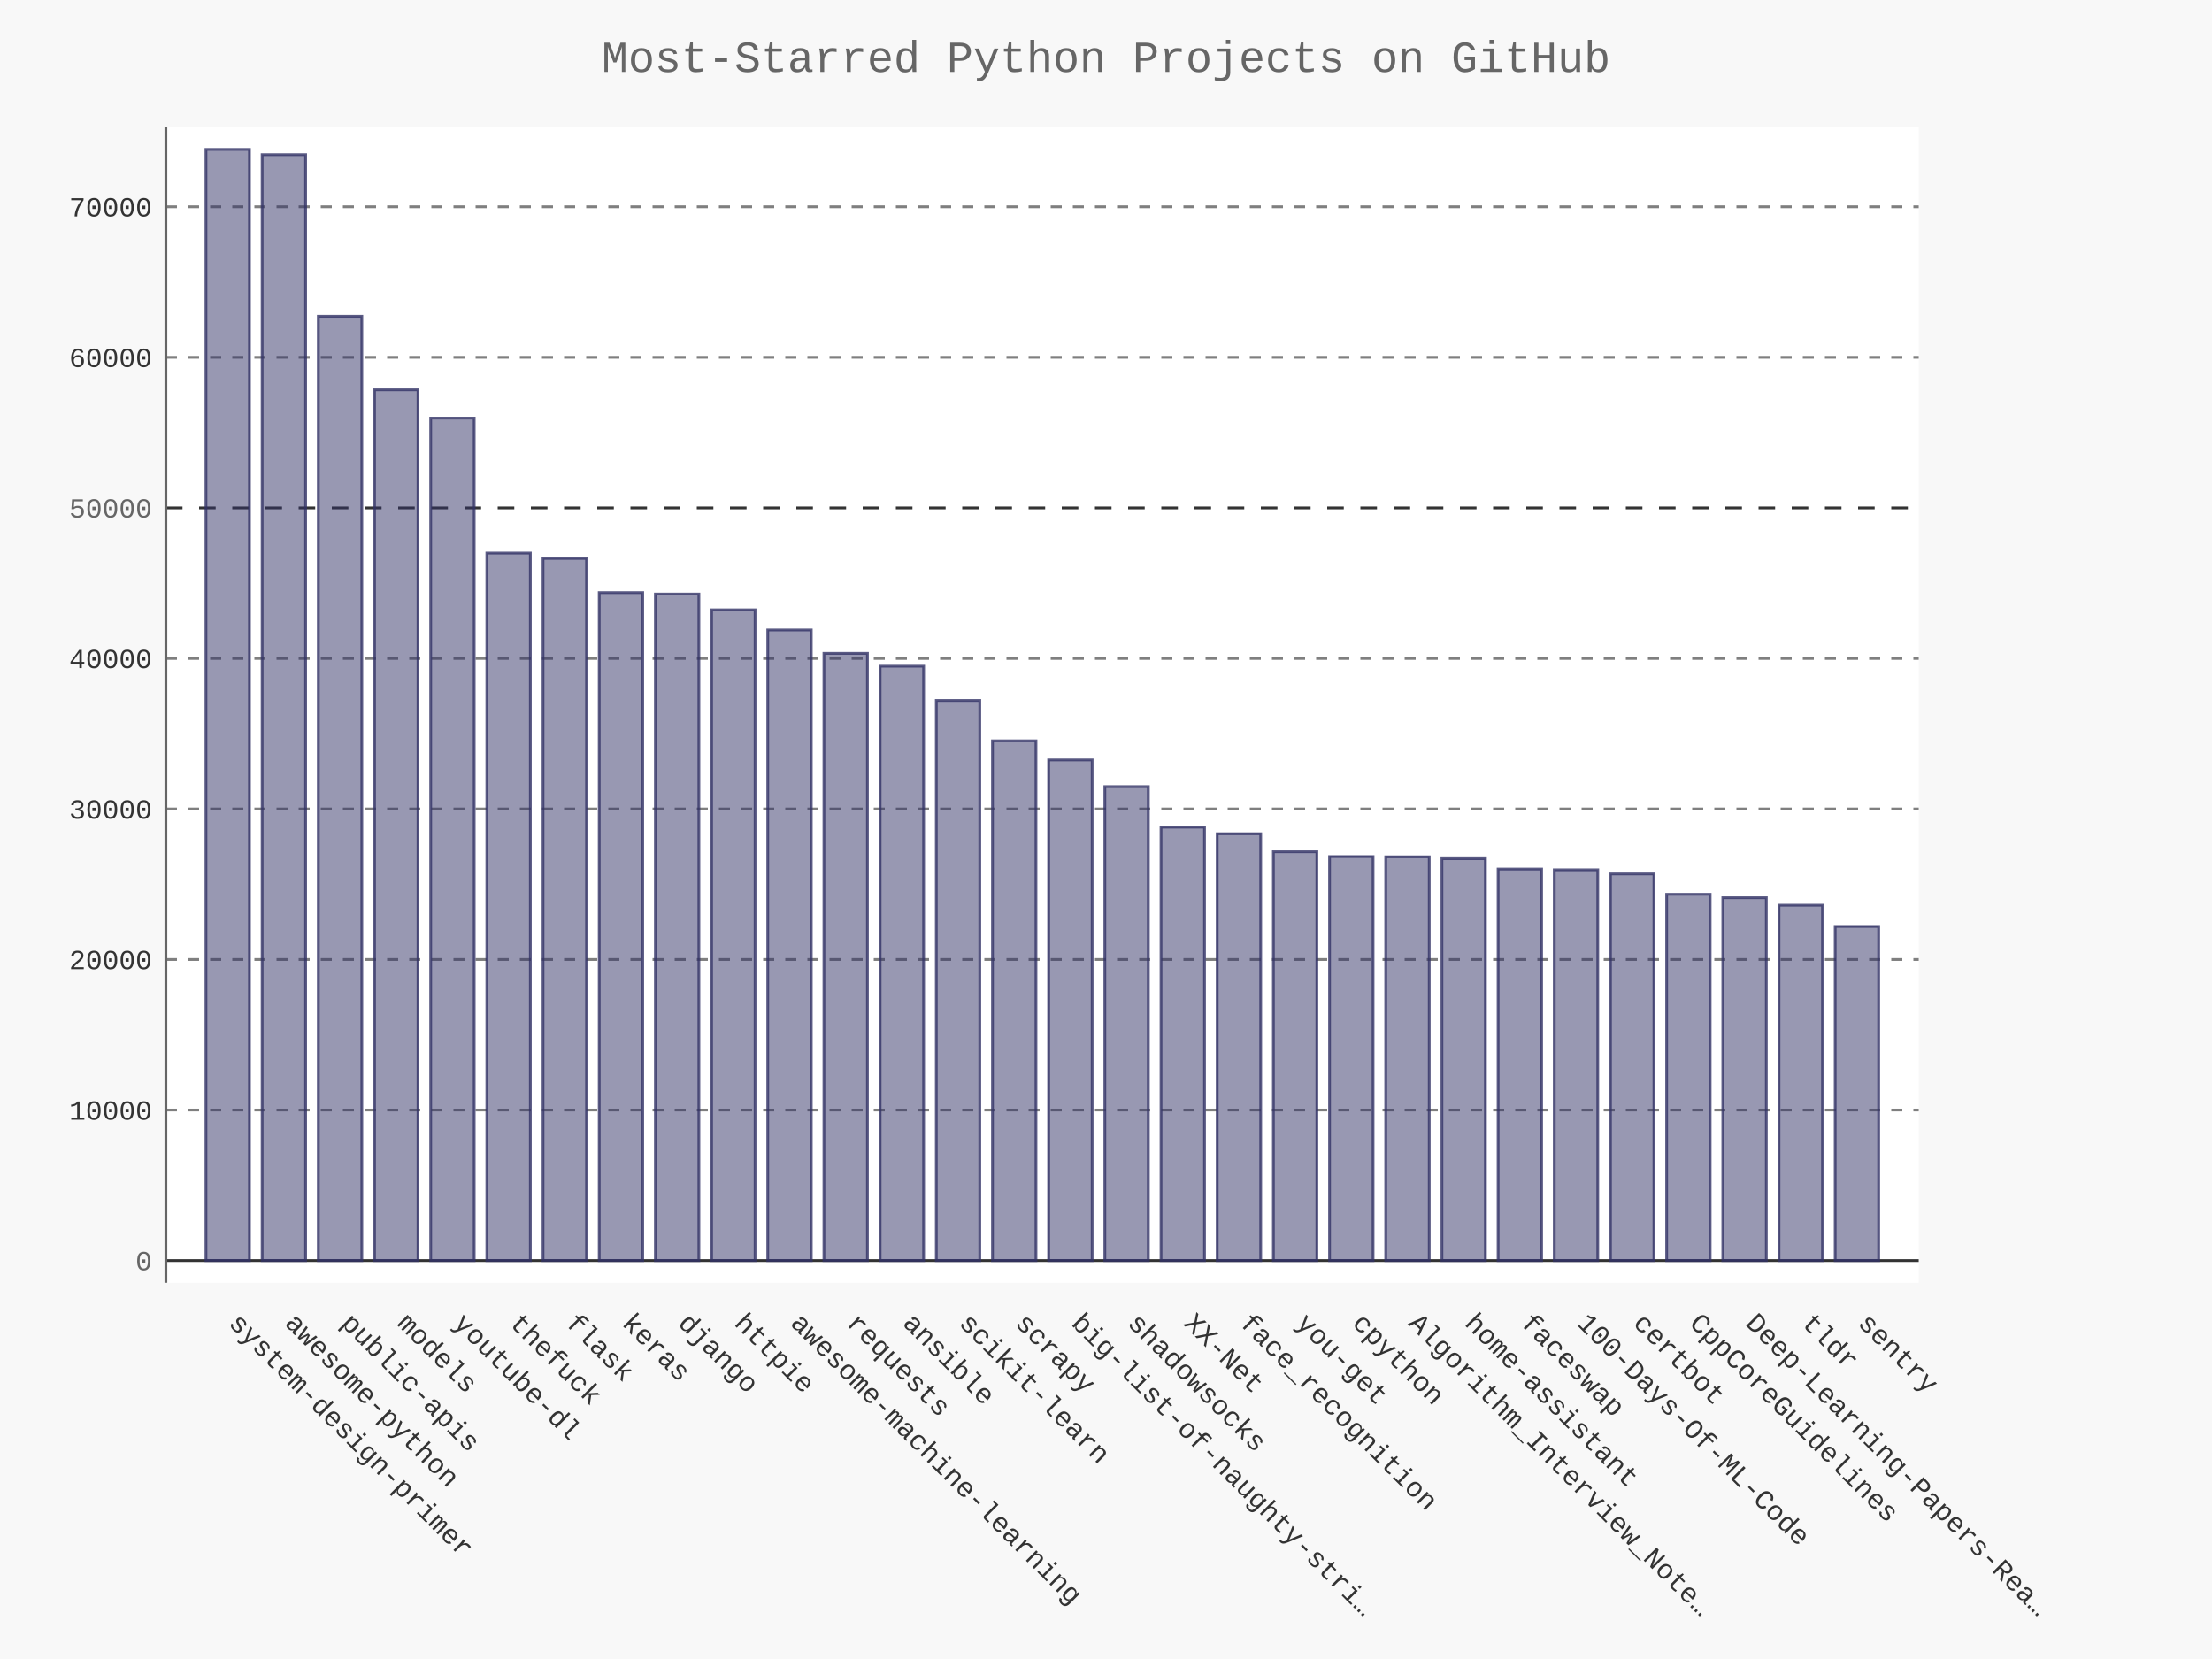
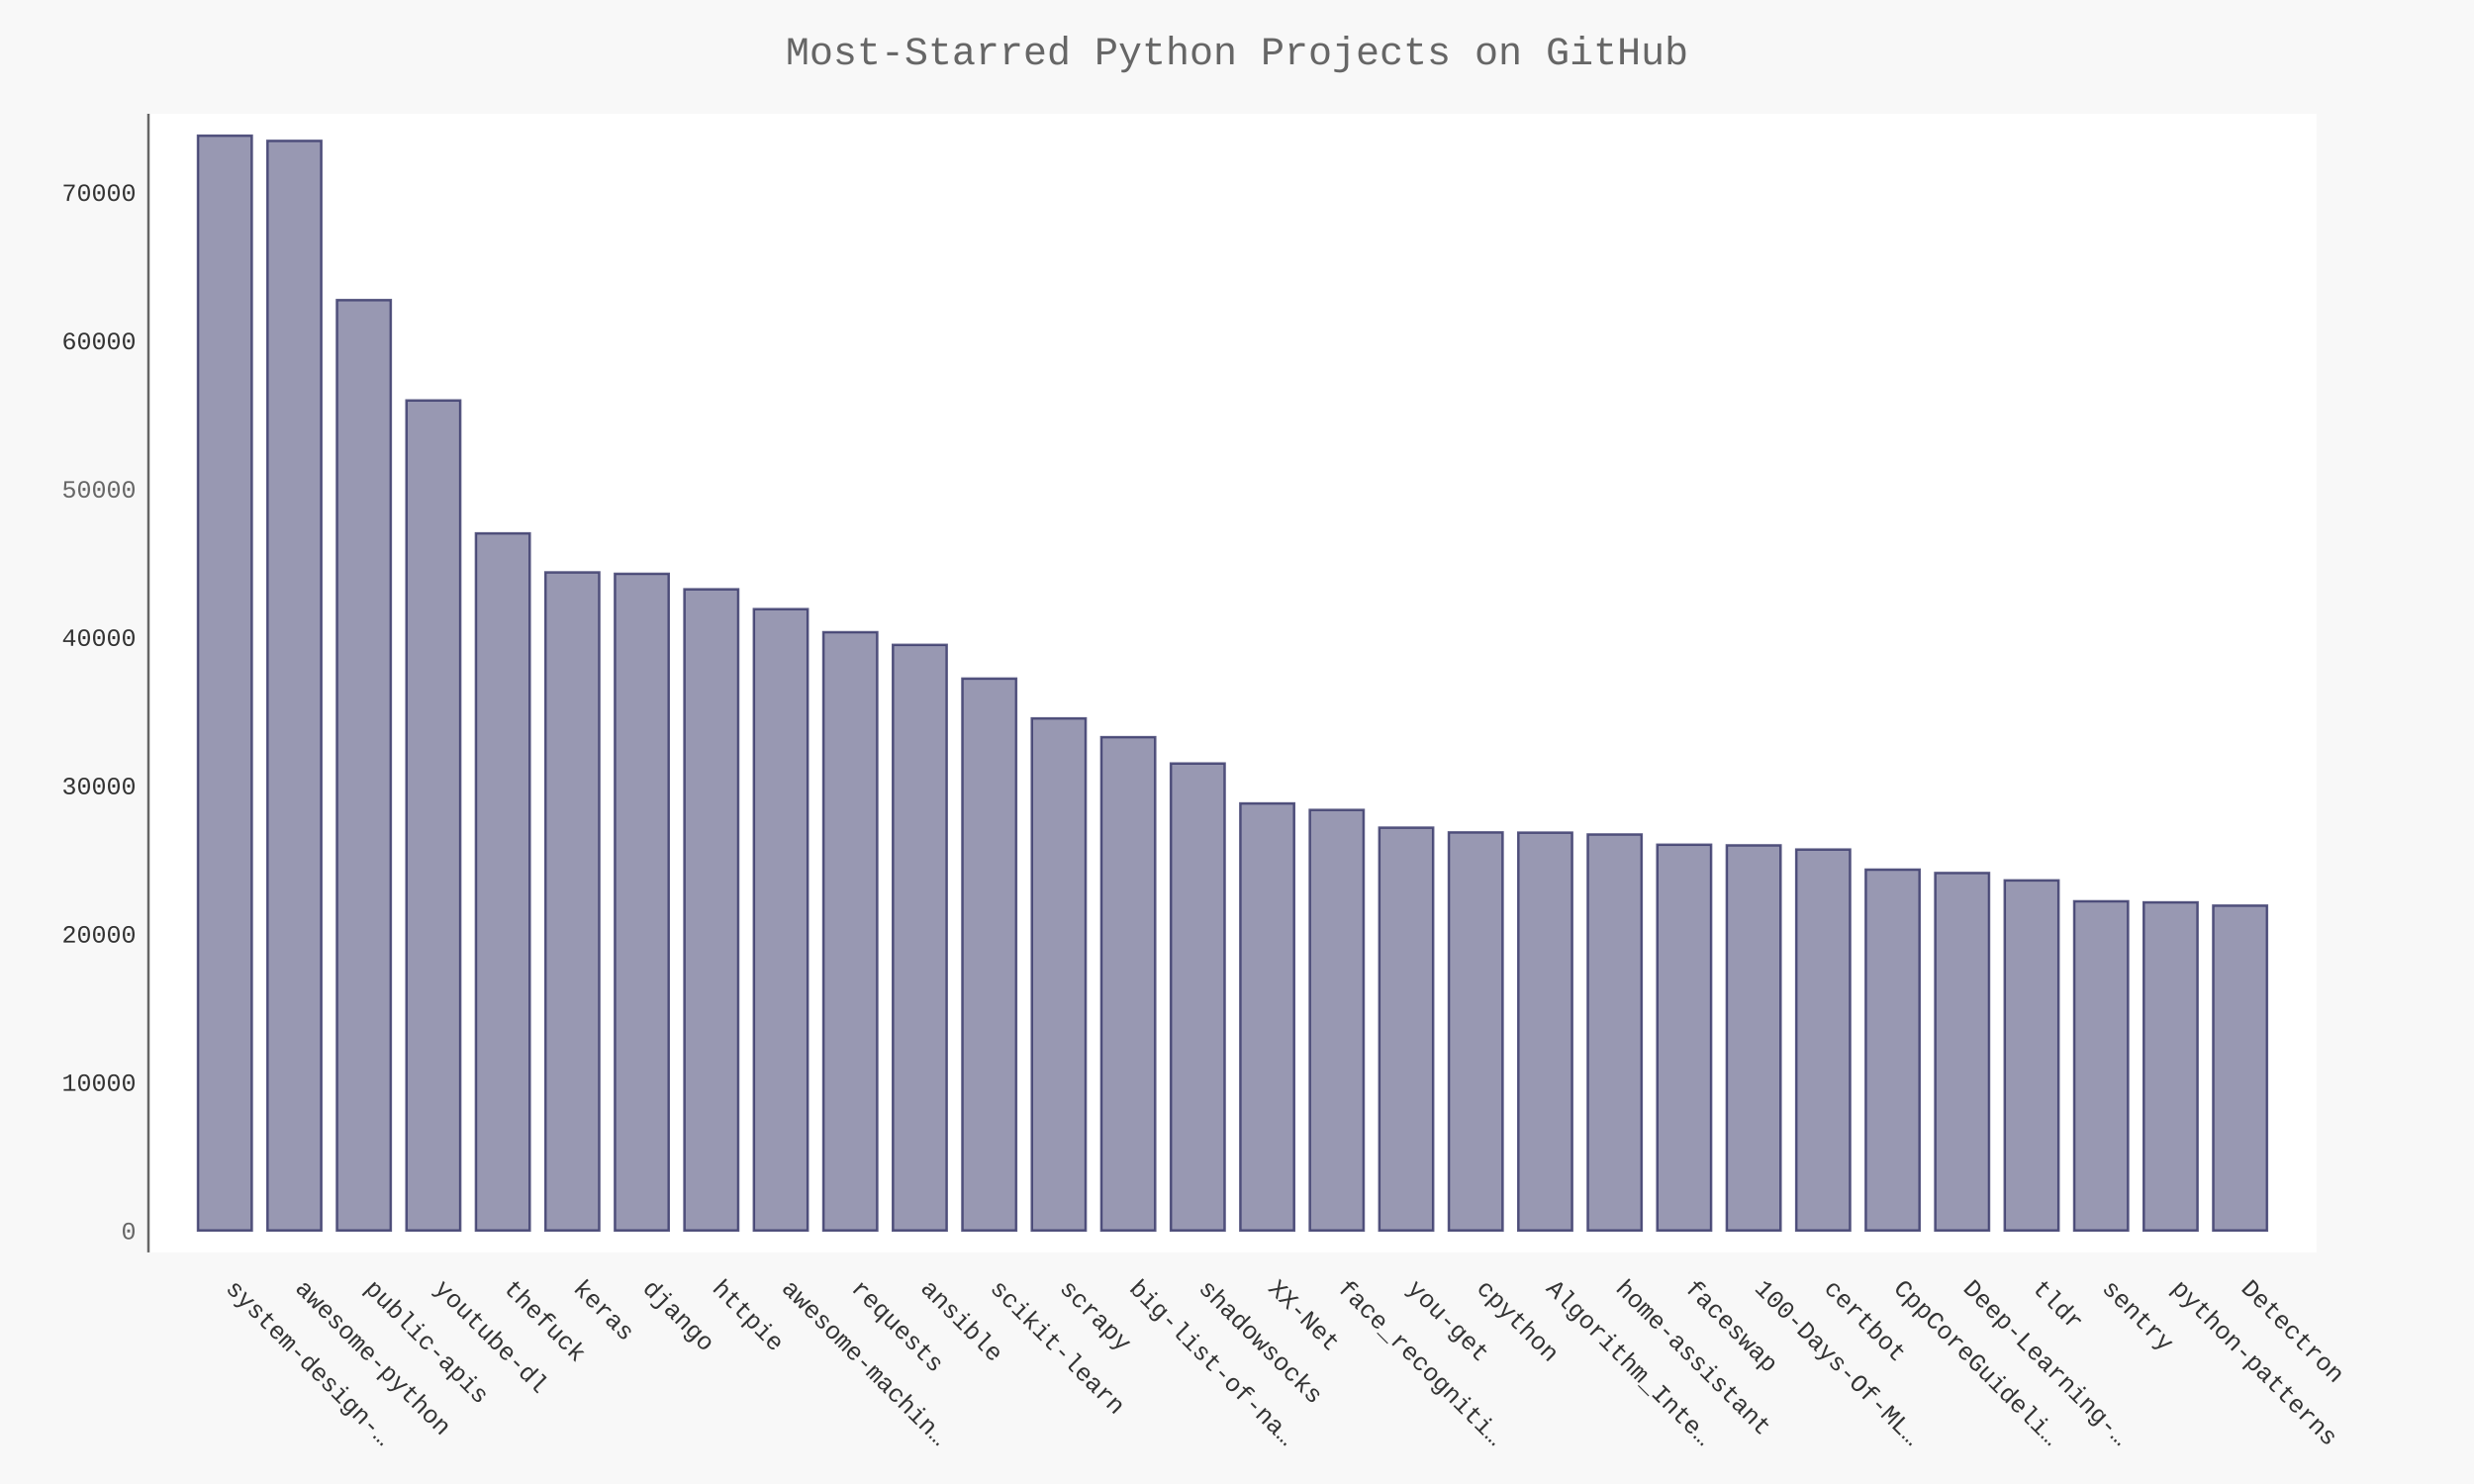
- <svg xmlns="http://www.w3.org/2000/svg" class="pygal-chart" id="chart-d9422456-ffc0-4010-8afd-8b8a5385ed7f" viewBox="0 0 800 600">
+ <svg xmlns="http://www.w3.org/2000/svg" class="pygal-chart" id="chart-bd6b9551-f6a6-4757-a724-26b69735d47e" viewBox="0 0 1000 600">
  <defs>
-     <style type="text/css">#chart-d9422456-ffc0-4010-8afd-8b8a5385ed7f{-webkit-user-select:none;-webkit-font-smoothing:antialiased;font-family:Consolas,"Liberation Mono",Menlo,Courier,monospace}#chart-d9422456-ffc0-4010-8afd-8b8a5385ed7f .title{font-family:Consolas,"Liberation Mono",Menlo,Courier,monospace;font-size:16px}#chart-d9422456-ffc0-4010-8afd-8b8a5385ed7f .legends .legend text{font-family:Consolas,"Liberation Mono",Menlo,Courier,monospace;font-size:14px}#chart-d9422456-ffc0-4010-8afd-8b8a5385ed7f .axis text{font-family:Consolas,"Liberation Mono",Menlo,Courier,monospace;font-size:10px}#chart-d9422456-ffc0-4010-8afd-8b8a5385ed7f .axis text.major{font-family:Consolas,"Liberation Mono",Menlo,Courier,monospace;font-size:10px}#chart-d9422456-ffc0-4010-8afd-8b8a5385ed7f .text-overlay text.value{font-family:Consolas,"Liberation Mono",Menlo,Courier,monospace;font-size:16px}#chart-d9422456-ffc0-4010-8afd-8b8a5385ed7f .text-overlay text.label{font-family:Consolas,"Liberation Mono",Menlo,Courier,monospace;font-size:10px}#chart-d9422456-ffc0-4010-8afd-8b8a5385ed7f .tooltip{font-family:Consolas,"Liberation Mono",Menlo,Courier,monospace;font-size:14px}#chart-d9422456-ffc0-4010-8afd-8b8a5385ed7f text.no_data{font-family:Consolas,"Liberation Mono",Menlo,Courier,monospace;font-size:64px}
- #chart-d9422456-ffc0-4010-8afd-8b8a5385ed7f{background-color:#f8f8f8}#chart-d9422456-ffc0-4010-8afd-8b8a5385ed7f path,#chart-d9422456-ffc0-4010-8afd-8b8a5385ed7f line,#chart-d9422456-ffc0-4010-8afd-8b8a5385ed7f rect,#chart-d9422456-ffc0-4010-8afd-8b8a5385ed7f circle{-webkit-transition:250ms ease-in;-moz-transition:250ms ease-in;transition:250ms ease-in}#chart-d9422456-ffc0-4010-8afd-8b8a5385ed7f .graph &gt; .background{fill:#f8f8f8}#chart-d9422456-ffc0-4010-8afd-8b8a5385ed7f .plot &gt; .background{fill:#ffffff}#chart-d9422456-ffc0-4010-8afd-8b8a5385ed7f .graph{fill:#333}#chart-d9422456-ffc0-4010-8afd-8b8a5385ed7f text.no_data{fill:#666}#chart-d9422456-ffc0-4010-8afd-8b8a5385ed7f .title{fill:#666}#chart-d9422456-ffc0-4010-8afd-8b8a5385ed7f .legends .legend text{fill:#333}#chart-d9422456-ffc0-4010-8afd-8b8a5385ed7f .legends .legend:hover text{fill:#666}#chart-d9422456-ffc0-4010-8afd-8b8a5385ed7f .axis .line{stroke:#666}#chart-d9422456-ffc0-4010-8afd-8b8a5385ed7f .axis .guide.line{stroke:rgba(0,0,0,0.5)}#chart-d9422456-ffc0-4010-8afd-8b8a5385ed7f .axis .major.line{stroke:#333}#chart-d9422456-ffc0-4010-8afd-8b8a5385ed7f .axis text.major{fill:#666}#chart-d9422456-ffc0-4010-8afd-8b8a5385ed7f .axis.y .guides:hover .guide.line,#chart-d9422456-ffc0-4010-8afd-8b8a5385ed7f .line-graph .axis.x .guides:hover .guide.line,#chart-d9422456-ffc0-4010-8afd-8b8a5385ed7f .stackedline-graph .axis.x .guides:hover .guide.line,#chart-d9422456-ffc0-4010-8afd-8b8a5385ed7f .xy-graph .axis.x .guides:hover .guide.line{stroke:#666}#chart-d9422456-ffc0-4010-8afd-8b8a5385ed7f .axis .guides:hover text{fill:#666}#chart-d9422456-ffc0-4010-8afd-8b8a5385ed7f .reactive{fill-opacity:.5;stroke-opacity:.8}#chart-d9422456-ffc0-4010-8afd-8b8a5385ed7f .ci{stroke:#333}#chart-d9422456-ffc0-4010-8afd-8b8a5385ed7f .reactive.active,#chart-d9422456-ffc0-4010-8afd-8b8a5385ed7f .active .reactive{fill-opacity:.9;stroke-opacity:.9;stroke-width:4}#chart-d9422456-ffc0-4010-8afd-8b8a5385ed7f .ci .reactive.active{stroke-width:1.5}#chart-d9422456-ffc0-4010-8afd-8b8a5385ed7f .series text{fill:#666}#chart-d9422456-ffc0-4010-8afd-8b8a5385ed7f .tooltip rect{fill:#ffffff;stroke:#666;-webkit-transition:opacity 250ms ease-in;-moz-transition:opacity 250ms ease-in;transition:opacity 250ms ease-in}#chart-d9422456-ffc0-4010-8afd-8b8a5385ed7f .tooltip .label{fill:#333}#chart-d9422456-ffc0-4010-8afd-8b8a5385ed7f .tooltip .label{fill:#333}#chart-d9422456-ffc0-4010-8afd-8b8a5385ed7f .tooltip .legend{font-size:.8em;fill:rgba(0,0,0,0.5)}#chart-d9422456-ffc0-4010-8afd-8b8a5385ed7f .tooltip .x_label{font-size:.6em;fill:#666}#chart-d9422456-ffc0-4010-8afd-8b8a5385ed7f .tooltip .xlink{font-size:.5em;text-decoration:underline}#chart-d9422456-ffc0-4010-8afd-8b8a5385ed7f .tooltip .value{font-size:1.5em}#chart-d9422456-ffc0-4010-8afd-8b8a5385ed7f .bound{font-size:.5em}#chart-d9422456-ffc0-4010-8afd-8b8a5385ed7f .max-value{font-size:.75em;fill:rgba(0,0,0,0.5)}#chart-d9422456-ffc0-4010-8afd-8b8a5385ed7f .map-element{fill:#ffffff;stroke:rgba(0,0,0,0.5) !important}#chart-d9422456-ffc0-4010-8afd-8b8a5385ed7f .map-element .reactive{fill-opacity:inherit;stroke-opacity:inherit}#chart-d9422456-ffc0-4010-8afd-8b8a5385ed7f .color-0,#chart-d9422456-ffc0-4010-8afd-8b8a5385ed7f .color-0 a:visited{stroke:#333366;fill:#333366}#chart-d9422456-ffc0-4010-8afd-8b8a5385ed7f .text-overlay .color-0 text{fill:black}
- #chart-d9422456-ffc0-4010-8afd-8b8a5385ed7f text.no_data{text-anchor:middle}#chart-d9422456-ffc0-4010-8afd-8b8a5385ed7f .guide.line{fill:none}#chart-d9422456-ffc0-4010-8afd-8b8a5385ed7f .centered{text-anchor:middle}#chart-d9422456-ffc0-4010-8afd-8b8a5385ed7f .title{text-anchor:middle}#chart-d9422456-ffc0-4010-8afd-8b8a5385ed7f .legends .legend text{fill-opacity:1}#chart-d9422456-ffc0-4010-8afd-8b8a5385ed7f .axis.x text{text-anchor:middle}#chart-d9422456-ffc0-4010-8afd-8b8a5385ed7f .axis.x:not(.web) text[transform]{text-anchor:start}#chart-d9422456-ffc0-4010-8afd-8b8a5385ed7f .axis.x:not(.web) text[transform].backwards{text-anchor:end}#chart-d9422456-ffc0-4010-8afd-8b8a5385ed7f .axis.y text{text-anchor:end}#chart-d9422456-ffc0-4010-8afd-8b8a5385ed7f .axis.y text[transform].backwards{text-anchor:start}#chart-d9422456-ffc0-4010-8afd-8b8a5385ed7f .axis.y2 text{text-anchor:start}#chart-d9422456-ffc0-4010-8afd-8b8a5385ed7f .axis.y2 text[transform].backwards{text-anchor:end}#chart-d9422456-ffc0-4010-8afd-8b8a5385ed7f .axis .guide.line{stroke-dasharray:4,4}#chart-d9422456-ffc0-4010-8afd-8b8a5385ed7f .axis .major.guide.line{stroke-dasharray:6,6}#chart-d9422456-ffc0-4010-8afd-8b8a5385ed7f .horizontal .axis.y .guide.line,#chart-d9422456-ffc0-4010-8afd-8b8a5385ed7f .horizontal .axis.y2 .guide.line,#chart-d9422456-ffc0-4010-8afd-8b8a5385ed7f .vertical .axis.x .guide.line{opacity:0}#chart-d9422456-ffc0-4010-8afd-8b8a5385ed7f .horizontal .axis.always_show .guide.line,#chart-d9422456-ffc0-4010-8afd-8b8a5385ed7f .vertical .axis.always_show .guide.line{opacity:1 !important}#chart-d9422456-ffc0-4010-8afd-8b8a5385ed7f .axis.y .guides:hover .guide.line,#chart-d9422456-ffc0-4010-8afd-8b8a5385ed7f .axis.y2 .guides:hover .guide.line,#chart-d9422456-ffc0-4010-8afd-8b8a5385ed7f .axis.x .guides:hover .guide.line{opacity:1}#chart-d9422456-ffc0-4010-8afd-8b8a5385ed7f .axis .guides:hover text{opacity:1}#chart-d9422456-ffc0-4010-8afd-8b8a5385ed7f .nofill{fill:none}#chart-d9422456-ffc0-4010-8afd-8b8a5385ed7f .subtle-fill{fill-opacity:.2}#chart-d9422456-ffc0-4010-8afd-8b8a5385ed7f .dot{stroke-width:1px;fill-opacity:1}#chart-d9422456-ffc0-4010-8afd-8b8a5385ed7f .dot.active{stroke-width:5px}#chart-d9422456-ffc0-4010-8afd-8b8a5385ed7f .dot.negative{fill:transparent}#chart-d9422456-ffc0-4010-8afd-8b8a5385ed7f text,#chart-d9422456-ffc0-4010-8afd-8b8a5385ed7f tspan{stroke:none !important}#chart-d9422456-ffc0-4010-8afd-8b8a5385ed7f .series text.active{opacity:1}#chart-d9422456-ffc0-4010-8afd-8b8a5385ed7f .tooltip rect{fill-opacity:.95;stroke-width:.5}#chart-d9422456-ffc0-4010-8afd-8b8a5385ed7f .tooltip text{fill-opacity:1}#chart-d9422456-ffc0-4010-8afd-8b8a5385ed7f .showable{visibility:hidden}#chart-d9422456-ffc0-4010-8afd-8b8a5385ed7f .showable.shown{visibility:visible}#chart-d9422456-ffc0-4010-8afd-8b8a5385ed7f .gauge-background{fill:rgba(229,229,229,1);stroke:none}#chart-d9422456-ffc0-4010-8afd-8b8a5385ed7f .bg-lines{stroke:#f8f8f8;stroke-width:2px}</style>
+     <style type="text/css">#chart-bd6b9551-f6a6-4757-a724-26b69735d47e{-webkit-user-select:none;-webkit-font-smoothing:antialiased;font-family:Consolas,"Liberation Mono",Menlo,Courier,monospace}#chart-bd6b9551-f6a6-4757-a724-26b69735d47e .title{font-family:Consolas,"Liberation Mono",Menlo,Courier,monospace;font-size:16px}#chart-bd6b9551-f6a6-4757-a724-26b69735d47e .legends .legend text{font-family:Consolas,"Liberation Mono",Menlo,Courier,monospace;font-size:14px}#chart-bd6b9551-f6a6-4757-a724-26b69735d47e .axis text{font-family:Consolas,"Liberation Mono",Menlo,Courier,monospace;font-size:10px}#chart-bd6b9551-f6a6-4757-a724-26b69735d47e .axis text.major{font-family:Consolas,"Liberation Mono",Menlo,Courier,monospace;font-size:10px}#chart-bd6b9551-f6a6-4757-a724-26b69735d47e .text-overlay text.value{font-family:Consolas,"Liberation Mono",Menlo,Courier,monospace;font-size:16px}#chart-bd6b9551-f6a6-4757-a724-26b69735d47e .text-overlay text.label{font-family:Consolas,"Liberation Mono",Menlo,Courier,monospace;font-size:10px}#chart-bd6b9551-f6a6-4757-a724-26b69735d47e .tooltip{font-family:Consolas,"Liberation Mono",Menlo,Courier,monospace;font-size:14px}#chart-bd6b9551-f6a6-4757-a724-26b69735d47e text.no_data{font-family:Consolas,"Liberation Mono",Menlo,Courier,monospace;font-size:64px}
+ #chart-bd6b9551-f6a6-4757-a724-26b69735d47e{background-color:#f8f8f8}#chart-bd6b9551-f6a6-4757-a724-26b69735d47e path,#chart-bd6b9551-f6a6-4757-a724-26b69735d47e line,#chart-bd6b9551-f6a6-4757-a724-26b69735d47e rect,#chart-bd6b9551-f6a6-4757-a724-26b69735d47e circle{-webkit-transition:250ms ease-in;-moz-transition:250ms ease-in;transition:250ms ease-in}#chart-bd6b9551-f6a6-4757-a724-26b69735d47e .graph &gt; .background{fill:#f8f8f8}#chart-bd6b9551-f6a6-4757-a724-26b69735d47e .plot &gt; .background{fill:#ffffff}#chart-bd6b9551-f6a6-4757-a724-26b69735d47e .graph{fill:#333}#chart-bd6b9551-f6a6-4757-a724-26b69735d47e text.no_data{fill:#666}#chart-bd6b9551-f6a6-4757-a724-26b69735d47e .title{fill:#666}#chart-bd6b9551-f6a6-4757-a724-26b69735d47e .legends .legend text{fill:#333}#chart-bd6b9551-f6a6-4757-a724-26b69735d47e .legends .legend:hover text{fill:#666}#chart-bd6b9551-f6a6-4757-a724-26b69735d47e .axis .line{stroke:#666}#chart-bd6b9551-f6a6-4757-a724-26b69735d47e .axis .guide.line{stroke:rgba(0,0,0,0.5)}#chart-bd6b9551-f6a6-4757-a724-26b69735d47e .axis .major.line{stroke:#333}#chart-bd6b9551-f6a6-4757-a724-26b69735d47e .axis text.major{fill:#666}#chart-bd6b9551-f6a6-4757-a724-26b69735d47e .axis.y .guides:hover .guide.line,#chart-bd6b9551-f6a6-4757-a724-26b69735d47e .line-graph .axis.x .guides:hover .guide.line,#chart-bd6b9551-f6a6-4757-a724-26b69735d47e .stackedline-graph .axis.x .guides:hover .guide.line,#chart-bd6b9551-f6a6-4757-a724-26b69735d47e .xy-graph .axis.x .guides:hover .guide.line{stroke:#666}#chart-bd6b9551-f6a6-4757-a724-26b69735d47e .axis .guides:hover text{fill:#666}#chart-bd6b9551-f6a6-4757-a724-26b69735d47e .reactive{fill-opacity:.5;stroke-opacity:.8}#chart-bd6b9551-f6a6-4757-a724-26b69735d47e .ci{stroke:#333}#chart-bd6b9551-f6a6-4757-a724-26b69735d47e .reactive.active,#chart-bd6b9551-f6a6-4757-a724-26b69735d47e .active .reactive{fill-opacity:.9;stroke-opacity:.9;stroke-width:4}#chart-bd6b9551-f6a6-4757-a724-26b69735d47e .ci .reactive.active{stroke-width:1.5}#chart-bd6b9551-f6a6-4757-a724-26b69735d47e .series text{fill:#666}#chart-bd6b9551-f6a6-4757-a724-26b69735d47e .tooltip rect{fill:#ffffff;stroke:#666;-webkit-transition:opacity 250ms ease-in;-moz-transition:opacity 250ms ease-in;transition:opacity 250ms ease-in}#chart-bd6b9551-f6a6-4757-a724-26b69735d47e .tooltip .label{fill:#333}#chart-bd6b9551-f6a6-4757-a724-26b69735d47e .tooltip .label{fill:#333}#chart-bd6b9551-f6a6-4757-a724-26b69735d47e .tooltip .legend{font-size:.8em;fill:rgba(0,0,0,0.5)}#chart-bd6b9551-f6a6-4757-a724-26b69735d47e .tooltip .x_label{font-size:.6em;fill:#666}#chart-bd6b9551-f6a6-4757-a724-26b69735d47e .tooltip .xlink{font-size:.5em;text-decoration:underline}#chart-bd6b9551-f6a6-4757-a724-26b69735d47e .tooltip .value{font-size:1.5em}#chart-bd6b9551-f6a6-4757-a724-26b69735d47e .bound{font-size:.5em}#chart-bd6b9551-f6a6-4757-a724-26b69735d47e .max-value{font-size:.75em;fill:rgba(0,0,0,0.5)}#chart-bd6b9551-f6a6-4757-a724-26b69735d47e .map-element{fill:#ffffff;stroke:rgba(0,0,0,0.5) !important}#chart-bd6b9551-f6a6-4757-a724-26b69735d47e .map-element .reactive{fill-opacity:inherit;stroke-opacity:inherit}#chart-bd6b9551-f6a6-4757-a724-26b69735d47e .color-0,#chart-bd6b9551-f6a6-4757-a724-26b69735d47e .color-0 a:visited{stroke:#333366;fill:#333366}#chart-bd6b9551-f6a6-4757-a724-26b69735d47e .text-overlay .color-0 text{fill:black}
+ #chart-bd6b9551-f6a6-4757-a724-26b69735d47e text.no_data{text-anchor:middle}#chart-bd6b9551-f6a6-4757-a724-26b69735d47e .guide.line{fill:none}#chart-bd6b9551-f6a6-4757-a724-26b69735d47e .centered{text-anchor:middle}#chart-bd6b9551-f6a6-4757-a724-26b69735d47e .title{text-anchor:middle}#chart-bd6b9551-f6a6-4757-a724-26b69735d47e .legends .legend text{fill-opacity:1}#chart-bd6b9551-f6a6-4757-a724-26b69735d47e .axis.x text{text-anchor:middle}#chart-bd6b9551-f6a6-4757-a724-26b69735d47e .axis.x:not(.web) text[transform]{text-anchor:start}#chart-bd6b9551-f6a6-4757-a724-26b69735d47e .axis.x:not(.web) text[transform].backwards{text-anchor:end}#chart-bd6b9551-f6a6-4757-a724-26b69735d47e .axis.y text{text-anchor:end}#chart-bd6b9551-f6a6-4757-a724-26b69735d47e .axis.y text[transform].backwards{text-anchor:start}#chart-bd6b9551-f6a6-4757-a724-26b69735d47e .axis.y2 text{text-anchor:start}#chart-bd6b9551-f6a6-4757-a724-26b69735d47e .axis.y2 text[transform].backwards{text-anchor:end}#chart-bd6b9551-f6a6-4757-a724-26b69735d47e .axis .guide.line{stroke-dasharray:4,4}#chart-bd6b9551-f6a6-4757-a724-26b69735d47e .axis .major.guide.line{stroke-dasharray:6,6}#chart-bd6b9551-f6a6-4757-a724-26b69735d47e .horizontal .axis.y .guide.line,#chart-bd6b9551-f6a6-4757-a724-26b69735d47e .horizontal .axis.y2 .guide.line,#chart-bd6b9551-f6a6-4757-a724-26b69735d47e .vertical .axis.x .guide.line{opacity:0}#chart-bd6b9551-f6a6-4757-a724-26b69735d47e .horizontal .axis.always_show .guide.line,#chart-bd6b9551-f6a6-4757-a724-26b69735d47e .vertical .axis.always_show .guide.line{opacity:1 !important}#chart-bd6b9551-f6a6-4757-a724-26b69735d47e .axis.y .guides:hover .guide.line,#chart-bd6b9551-f6a6-4757-a724-26b69735d47e .axis.y2 .guides:hover .guide.line,#chart-bd6b9551-f6a6-4757-a724-26b69735d47e .axis.x .guides:hover .guide.line{opacity:1}#chart-bd6b9551-f6a6-4757-a724-26b69735d47e .axis .guides:hover text{opacity:1}#chart-bd6b9551-f6a6-4757-a724-26b69735d47e .nofill{fill:none}#chart-bd6b9551-f6a6-4757-a724-26b69735d47e .subtle-fill{fill-opacity:.2}#chart-bd6b9551-f6a6-4757-a724-26b69735d47e .dot{stroke-width:1px;fill-opacity:1}#chart-bd6b9551-f6a6-4757-a724-26b69735d47e .dot.active{stroke-width:5px}#chart-bd6b9551-f6a6-4757-a724-26b69735d47e .dot.negative{fill:transparent}#chart-bd6b9551-f6a6-4757-a724-26b69735d47e text,#chart-bd6b9551-f6a6-4757-a724-26b69735d47e tspan{stroke:none !important}#chart-bd6b9551-f6a6-4757-a724-26b69735d47e .series text.active{opacity:1}#chart-bd6b9551-f6a6-4757-a724-26b69735d47e .tooltip rect{fill-opacity:.95;stroke-width:.5}#chart-bd6b9551-f6a6-4757-a724-26b69735d47e .tooltip text{fill-opacity:1}#chart-bd6b9551-f6a6-4757-a724-26b69735d47e .showable{visibility:hidden}#chart-bd6b9551-f6a6-4757-a724-26b69735d47e .showable.shown{visibility:visible}#chart-bd6b9551-f6a6-4757-a724-26b69735d47e .gauge-background{fill:rgba(229,229,229,1);stroke:none}#chart-bd6b9551-f6a6-4757-a724-26b69735d47e .bg-lines{stroke:#f8f8f8;stroke-width:2px}</style>
  </defs>
  <g class="graph bar-graph vertical">
-     <rect class="background" height="600" width="800" x="0" y="0" />
+     <rect class="background" height="600" width="1000" x="0" y="0" />
    <g class="plot" transform="translate(60, 46)">
-       <rect class="background" height="417.934" width="633.934" x="0" y="0" />
-       <g class="axis y always_show">
-         <g class="guides">
-           <path class="axis major line" d="M0 409.897 h633.934" />
-           <text class="major" x="-5" y="413.397">0</text>
-         </g>
-         <g class="guides">
-           <path class="guide line" d="M0 355.454 h633.934" />
-           <text class="" x="-5" y="358.954">10000</text>
-         </g>
-         <g class="guides">
-           <path class="guide line" d="M0 301.011 h633.934" />
-           <text class="" x="-5" y="304.511">20000</text>
-         </g>
-         <g class="guides">
-           <path class="guide line" d="M0 246.568 h633.934" />
-           <text class="" x="-5" y="250.068">30000</text>
-         </g>
-         <g class="guides">
-           <path class="guide line" d="M0 192.125 h633.934" />
-           <text class="" x="-5" y="195.625">40000</text>
-         </g>
-         <g class="guides">
-           <path class="major guide line" d="M0 137.682 h633.934" />
-           <text class="major" x="-5" y="141.182">50000</text>
-         </g>
-         <g class="guides">
-           <path class="guide line" d="M0 83.239 h633.934" />
-           <text class="" x="-5" y="86.739">60000</text>
-         </g>
-         <g class="guides">
-           <path class="guide line" d="M0 28.796 h633.934" />
-           <text class="" x="-5" y="32.296">70000</text>
+       <rect class="background" height="460.36" width="876.36" x="0" y="0" />
+       <g class="axis y">
+         <g class="guides">
+           <text class="major" x="-5" y="455.007">0</text>
+         </g>
+         <g class="guides">
+           <text class="" x="-5" y="395.038">10000</text>
+         </g>
+         <g class="guides">
+           <text class="" x="-5" y="335.07">20000</text>
+         </g>
+         <g class="guides">
+           <text class="" x="-5" y="275.101">30000</text>
+         </g>
+         <g class="guides">
+           <text class="" x="-5" y="215.132">40000</text>
+         </g>
+         <g class="guides">
+           <text class="major" x="-5" y="155.163">50000</text>
+         </g>
+         <g class="guides">
+           <text class="" x="-5" y="95.194">60000</text>
+         </g>
+         <g class="guides">
+           <text class="" x="-5" y="35.225">70000</text>
        </g>
      </g>
      <g class="axis x">
-         <path class="line" d="M0 0 v417.934" />
-         <g class="guides">
-           <path class="guide line" d="M22.35 0 v417.934" />
-           <text class="" transform="rotate(45 22.35024 432.934)" x="22.35" y="432.934">system-design-primer</text>
-         </g>
-         <g class="guides">
-           <path class="guide line" d="M42.669 0 v417.934" />
-           <text class="" transform="rotate(45 42.66863 432.934)" x="42.669" y="432.934">awesome-python</text>
-         </g>
-         <g class="guides">
-           <path class="guide line" d="M62.987 0 v417.934" />
-           <text class="" transform="rotate(45 62.98703 432.934)" x="62.987" y="432.934">public-apis</text>
-         </g>
-         <g class="guides">
-           <path class="guide line" d="M83.305 0 v417.934" />
-           <text class="" transform="rotate(45 83.30543 432.934)" x="83.305" y="432.934">models</text>
-         </g>
-         <g class="guides">
-           <path class="guide line" d="M103.624 0 v417.934" />
-           <text class="" transform="rotate(45 103.6238 432.934)" x="103.624" y="432.934">youtube-dl</text>
-         </g>
-         <g class="guides">
-           <path class="guide line" d="M123.942 0 v417.934" />
-           <text class="" transform="rotate(45 123.9422 432.934)" x="123.942" y="432.934">thefuck</text>
-         </g>
-         <g class="guides">
-           <path class="guide line" d="M144.261 0 v417.934" />
-           <text class="" transform="rotate(45 144.2606 432.934)" x="144.261" y="432.934">flask</text>
-         </g>
-         <g class="guides">
-           <path class="guide line" d="M164.579 0 v417.934" />
-           <text class="" transform="rotate(45 164.579 432.934)" x="164.579" y="432.934">keras</text>
-         </g>
-         <g class="guides">
-           <path class="guide line" d="M184.897 0 v417.934" />
-           <text class="" transform="rotate(45 184.8974 432.934)" x="184.897" y="432.934">django</text>
-         </g>
-         <g class="guides">
-           <path class="guide line" d="M205.216 0 v417.934" />
-           <text class="" transform="rotate(45 205.2158 432.934)" x="205.216" y="432.934">httpie</text>
-         </g>
-         <g class="guides">
-           <path class="guide line" d="M225.534 0 v417.934" />
-           <text class="" transform="rotate(45 225.5342 432.934)" x="225.534" y="432.934">awesome-machine-learning</text>
-         </g>
-         <g class="guides">
-           <path class="guide line" d="M245.853 0 v417.934" />
-           <text class="" transform="rotate(45 245.8526 432.934)" x="245.853" y="432.934">requests</text>
-         </g>
-         <g class="guides">
-           <path class="guide line" d="M266.171 0 v417.934" />
-           <text class="" transform="rotate(45 266.171 432.934)" x="266.171" y="432.934">ansible</text>
-         </g>
-         <g class="guides">
-           <path class="guide line" d="M286.489 0 v417.934" />
-           <text class="" transform="rotate(45 286.4894 432.934)" x="286.489" y="432.934">scikit-learn</text>
-         </g>
-         <g class="guides">
-           <path class="guide line" d="M306.808 0 v417.934" />
-           <text class="" transform="rotate(45 306.8078 432.934)" x="306.808" y="432.934">scrapy</text>
-         </g>
-         <g class="guides">
-           <path class="guide line" d="M327.126 0 v417.934" />
-           <text class="" transform="rotate(45 327.1262 432.934)" x="327.126" y="432.934">big-list-of-naughty-stri…</text>
-         </g>
-         <g class="guides">
-           <path class="guide line" d="M347.445 0 v417.934" />
-           <text class="" transform="rotate(45 347.4446 432.934)" x="347.445" y="432.934">shadowsocks</text>
-         </g>
-         <g class="guides">
-           <path class="guide line" d="M367.763 0 v417.934" />
-           <text class="" transform="rotate(45 367.763 432.934)" x="367.763" y="432.934">XX-Net</text>
-         </g>
-         <g class="guides">
-           <path class="guide line" d="M388.081 0 v417.934" />
-           <text class="" transform="rotate(45 388.0814 432.934)" x="388.081" y="432.934">face_recognition</text>
-         </g>
-         <g class="guides">
-           <path class="guide line" d="M408.4 0 v417.934" />
-           <text class="" transform="rotate(45 408.3998 432.934)" x="408.4" y="432.934">you-get</text>
-         </g>
-         <g class="guides">
-           <path class="guide line" d="M428.718 0 v417.934" />
-           <text class="" transform="rotate(45 428.7182 432.934)" x="428.718" y="432.934">cpython</text>
-         </g>
-         <g class="guides">
-           <path class="guide line" d="M449.037 0 v417.934" />
-           <text class="" transform="rotate(45 449.0366 432.934)" x="449.037" y="432.934">Algorithm_Interview_Note…</text>
-         </g>
-         <g class="guides">
-           <path class="guide line" d="M469.355 0 v417.934" />
-           <text class="" transform="rotate(45 469.355 432.934)" x="469.355" y="432.934">home-assistant</text>
-         </g>
-         <g class="guides">
-           <path class="guide line" d="M489.673 0 v417.934" />
-           <text class="" transform="rotate(45 489.6734 432.934)" x="489.673" y="432.934">faceswap</text>
-         </g>
-         <g class="guides">
-           <path class="guide line" d="M509.992 0 v417.934" />
-           <text class="" transform="rotate(45 509.9918 432.934)" x="509.992" y="432.934">100-Days-Of-ML-Code</text>
-         </g>
-         <g class="guides">
-           <path class="guide line" d="M530.31 0 v417.934" />
-           <text class="" transform="rotate(45 530.3102 432.934)" x="530.31" y="432.934">certbot</text>
-         </g>
-         <g class="guides">
-           <path class="guide line" d="M550.629 0 v417.934" />
-           <text class="" transform="rotate(45 550.6286 432.934)" x="550.629" y="432.934">CppCoreGuidelines</text>
-         </g>
-         <g class="guides">
-           <path class="guide line" d="M570.947 0 v417.934" />
-           <text class="" transform="rotate(45 570.947 432.934)" x="570.947" y="432.934">Deep-Learning-Papers-Rea…</text>
-         </g>
-         <g class="guides">
-           <path class="guide line" d="M591.265 0 v417.934" />
-           <text class="" transform="rotate(45 591.2653 432.934)" x="591.265" y="432.934">tldr</text>
-         </g>
-         <g class="guides">
-           <path class="guide line" d="M611.584 0 v417.934" />
-           <text class="" transform="rotate(45 611.5837 432.934)" x="611.584" y="432.934">sentry</text>
+         <path class="line" d="M0 0 v460.36" />
+         <g class="guides">
+           <path class="guide line" d="M30.897 0 v460.36" />
+           <text class="" transform="rotate(45 30.89732 475.3604)" x="30.897" y="475.36">system-design-…</text>
+         </g>
+         <g class="guides">
+           <path class="guide line" d="M58.986 0 v460.36" />
+           <text class="" transform="rotate(45 58.9858 475.3604)" x="58.986" y="475.36">awesome-python</text>
+         </g>
+         <g class="guides">
+           <path class="guide line" d="M87.074 0 v460.36" />
+           <text class="" transform="rotate(45 87.07427 475.3604)" x="87.074" y="475.36">public-apis</text>
+         </g>
+         <g class="guides">
+           <path class="guide line" d="M115.163 0 v460.36" />
+           <text class="" transform="rotate(45 115.1627 475.3604)" x="115.163" y="475.36">youtube-dl</text>
+         </g>
+         <g class="guides">
+           <path class="guide line" d="M143.251 0 v460.36" />
+           <text class="" transform="rotate(45 143.2512 475.3604)" x="143.251" y="475.36">thefuck</text>
+         </g>
+         <g class="guides">
+           <path class="guide line" d="M171.34 0 v460.36" />
+           <text class="" transform="rotate(45 171.3397 475.3604)" x="171.34" y="475.36">keras</text>
+         </g>
+         <g class="guides">
+           <path class="guide line" d="M199.428 0 v460.36" />
+           <text class="" transform="rotate(45 199.4282 475.3604)" x="199.428" y="475.36">django</text>
+         </g>
+         <g class="guides">
+           <path class="guide line" d="M227.517 0 v460.36" />
+           <text class="" transform="rotate(45 227.5166 475.3604)" x="227.517" y="475.36">httpie</text>
+         </g>
+         <g class="guides">
+           <path class="guide line" d="M255.605 0 v460.36" />
+           <text class="" transform="rotate(45 255.6051 475.3604)" x="255.605" y="475.36">awesome-machin…</text>
+         </g>
+         <g class="guides">
+           <path class="guide line" d="M283.694 0 v460.36" />
+           <text class="" transform="rotate(45 283.6936 475.3604)" x="283.694" y="475.36">requests</text>
+         </g>
+         <g class="guides">
+           <path class="guide line" d="M311.782 0 v460.36" />
+           <text class="" transform="rotate(45 311.7821 475.3604)" x="311.782" y="475.36">ansible</text>
+         </g>
+         <g class="guides">
+           <path class="guide line" d="M339.871 0 v460.36" />
+           <text class="" transform="rotate(45 339.8705 475.3604)" x="339.871" y="475.36">scikit-learn</text>
+         </g>
+         <g class="guides">
+           <path class="guide line" d="M367.959 0 v460.36" />
+           <text class="" transform="rotate(45 367.959 475.3604)" x="367.959" y="475.36">scrapy</text>
+         </g>
+         <g class="guides">
+           <path class="guide line" d="M396.047 0 v460.36" />
+           <text class="" transform="rotate(45 396.0475 475.3604)" x="396.047" y="475.36">big-list-of-na…</text>
+         </g>
+         <g class="guides">
+           <path class="guide line" d="M424.136 0 v460.36" />
+           <text class="" transform="rotate(45 424.136 475.3604)" x="424.136" y="475.36">shadowsocks</text>
+         </g>
+         <g class="guides">
+           <path class="guide line" d="M452.224 0 v460.36" />
+           <text class="" transform="rotate(45 452.2244 475.3604)" x="452.224" y="475.36">XX-Net</text>
+         </g>
+         <g class="guides">
+           <path class="guide line" d="M480.313 0 v460.36" />
+           <text class="" transform="rotate(45 480.3129 475.3604)" x="480.313" y="475.36">face_recogniti…</text>
+         </g>
+         <g class="guides">
+           <path class="guide line" d="M508.401 0 v460.36" />
+           <text class="" transform="rotate(45 508.4014 475.3604)" x="508.401" y="475.36">you-get</text>
+         </g>
+         <g class="guides">
+           <path class="guide line" d="M536.49 0 v460.36" />
+           <text class="" transform="rotate(45 536.4899 475.3604)" x="536.49" y="475.36">cpython</text>
+         </g>
+         <g class="guides">
+           <path class="guide line" d="M564.578 0 v460.36" />
+           <text class="" transform="rotate(45 564.5783 475.3604)" x="564.578" y="475.36">Algorithm_Inte…</text>
+         </g>
+         <g class="guides">
+           <path class="guide line" d="M592.667 0 v460.36" />
+           <text class="" transform="rotate(45 592.6668 475.3604)" x="592.667" y="475.36">home-assistant</text>
+         </g>
+         <g class="guides">
+           <path class="guide line" d="M620.755 0 v460.36" />
+           <text class="" transform="rotate(45 620.7553 475.3604)" x="620.755" y="475.36">faceswap</text>
+         </g>
+         <g class="guides">
+           <path class="guide line" d="M648.844 0 v460.36" />
+           <text class="" transform="rotate(45 648.8438 475.3604)" x="648.844" y="475.36">100-Days-Of-ML…</text>
+         </g>
+         <g class="guides">
+           <path class="guide line" d="M676.932 0 v460.36" />
+           <text class="" transform="rotate(45 676.9322 475.3604)" x="676.932" y="475.36">certbot</text>
+         </g>
+         <g class="guides">
+           <path class="guide line" d="M705.021 0 v460.36" />
+           <text class="" transform="rotate(45 705.0207 475.3604)" x="705.021" y="475.36">CppCoreGuideli…</text>
+         </g>
+         <g class="guides">
+           <path class="guide line" d="M733.109 0 v460.36" />
+           <text class="" transform="rotate(45 733.1092 475.3604)" x="733.109" y="475.36">Deep-Learning-…</text>
+         </g>
+         <g class="guides">
+           <path class="guide line" d="M761.198 0 v460.36" />
+           <text class="" transform="rotate(45 761.1976 475.3604)" x="761.198" y="475.36">tldr</text>
+         </g>
+         <g class="guides">
+           <path class="guide line" d="M789.286 0 v460.36" />
+           <text class="" transform="rotate(45 789.2861 475.3604)" x="789.286" y="475.36">sentry</text>
+         </g>
+         <g class="guides">
+           <path class="guide line" d="M817.375 0 v460.36" />
+           <text class="" transform="rotate(45 817.3746 475.3604)" x="817.375" y="475.36">python-patterns</text>
+         </g>
+         <g class="guides">
+           <path class="guide line" d="M845.463 0 v460.36" />
+           <text class="" transform="rotate(45 845.4631 475.3604)" x="845.463" y="475.36">Detectron</text>
        </g>
      </g>
      <g class="series serie-0 color-0">
        <g class="bars">
          <g class="bar">
-             <rect class="rect reactive tooltip-trigger" height="401.86" rx="0" ry="0" width="15.735" x="14.483" y="8.037" />
-           </g>
-           <g class="bar">
-             <rect class="rect reactive tooltip-trigger" height="399.954" rx="0" ry="0" width="15.735" x="34.801" y="9.943" />
-           </g>
-           <g class="bar">
-             <rect class="rect reactive tooltip-trigger" height="341.51" rx="0" ry="0" width="15.735" x="55.12" y="68.387" />
-           </g>
-           <g class="bar">
-             <rect class="rect reactive tooltip-trigger" height="314.898" rx="0" ry="0" width="15.735" x="75.438" y="94.999" />
-           </g>
-           <g class="bar">
-             <rect class="rect reactive tooltip-trigger" height="304.674" rx="0" ry="0" width="15.735" x="95.757" y="105.223" />
-           </g>
-           <g class="bar">
-             <rect class="rect reactive tooltip-trigger" height="255.887" rx="0" ry="0" width="15.735" x="116.075" y="154.01" />
-           </g>
-           <g class="bar">
-             <rect class="rect reactive tooltip-trigger" height="253.954" rx="0" ry="0" width="15.735" x="136.393" y="155.942" />
-           </g>
-           <g class="bar">
-             <rect class="rect reactive tooltip-trigger" height="241.569" rx="0" ry="0" width="15.735" x="156.712" y="168.328" />
-           </g>
-           <g class="bar">
-             <rect class="rect reactive tooltip-trigger" height="241.046" rx="0" ry="0" width="15.735" x="177.03" y="168.851" />
-           </g>
-           <g class="bar">
-             <rect class="rect reactive tooltip-trigger" height="235.351" rx="0" ry="0" width="15.735" x="197.349" y="174.545" />
-           </g>
-           <g class="bar">
-             <rect class="rect reactive tooltip-trigger" height="228.072" rx="0" ry="0" width="15.735" x="217.667" y="181.824" />
-           </g>
-           <g class="bar">
-             <rect class="rect reactive tooltip-trigger" height="219.606" rx="0" ry="0" width="15.735" x="237.985" y="190.29" />
-           </g>
-           <g class="bar">
-             <rect class="rect reactive tooltip-trigger" height="214.957" rx="0" ry="0" width="15.735" x="258.304" y="194.94" />
-           </g>
-           <g class="bar">
-             <rect class="rect reactive tooltip-trigger" height="202.582" rx="0" ry="0" width="15.735" x="278.622" y="207.315" />
-           </g>
-           <g class="bar">
-             <rect class="rect reactive tooltip-trigger" height="187.975" rx="0" ry="0" width="15.735" x="298.941" y="221.922" />
-           </g>
-           <g class="bar">
-             <rect class="rect reactive tooltip-trigger" height="181.077" rx="0" ry="0" width="15.735" x="319.259" y="228.82" />
-           </g>
-           <g class="bar">
-             <rect class="rect reactive tooltip-trigger" height="171.419" rx="0" ry="0" width="15.735" x="339.577" y="238.478" />
-           </g>
-           <g class="bar">
-             <rect class="rect reactive tooltip-trigger" height="156.763" rx="0" ry="0" width="15.735" x="359.896" y="253.134" />
-           </g>
-           <g class="bar">
-             <rect class="rect reactive tooltip-trigger" height="154.373" rx="0" ry="0" width="15.735" x="380.214" y="255.524" />
-           </g>
-           <g class="bar">
-             <rect class="rect reactive tooltip-trigger" height="147.867" rx="0" ry="0" width="15.735" x="400.532" y="262.03" />
-           </g>
-           <g class="bar">
-             <rect class="rect reactive tooltip-trigger" height="146.125" rx="0" ry="0" width="15.735" x="420.851" y="263.772" />
-           </g>
-           <g class="bar">
-             <rect class="rect reactive tooltip-trigger" height="146.038" rx="0" ry="0" width="15.735" x="441.169" y="263.859" />
-           </g>
-           <g class="bar">
-             <rect class="rect reactive tooltip-trigger" height="145.363" rx="0" ry="0" width="15.735" x="461.488" y="264.534" />
-           </g>
-           <g class="bar">
-             <rect class="rect reactive tooltip-trigger" height="141.606" rx="0" ry="0" width="15.735" x="481.806" y="268.291" />
-           </g>
-           <g class="bar">
-             <rect class="rect reactive tooltip-trigger" height="141.328" rx="0" ry="0" width="15.735" x="502.124" y="268.568" />
-           </g>
-           <g class="bar">
-             <rect class="rect reactive tooltip-trigger" height="139.837" rx="0" ry="0" width="15.735" x="522.443" y="270.06" />
-           </g>
-           <g class="bar">
-             <rect class="rect reactive tooltip-trigger" height="132.471" rx="0" ry="0" width="15.735" x="542.761" y="277.426" />
-           </g>
-           <g class="bar">
-             <rect class="rect reactive tooltip-trigger" height="131.224" rx="0" ry="0" width="15.735" x="563.08" y="278.673" />
-           </g>
-           <g class="bar">
-             <rect class="rect reactive tooltip-trigger" height="128.513" rx="0" ry="0" width="15.735" x="583.398" y="281.384" />
-           </g>
-           <g class="bar">
-             <rect class="rect reactive tooltip-trigger" height="120.847" rx="0" ry="0" width="15.735" x="603.716" y="289.05" />
+             <rect class="rect reactive tooltip-trigger" height="442.654" rx="0" ry="0" width="21.752" x="20.021" y="8.853" />
+           </g>
+           <g class="bar">
+             <rect class="rect reactive tooltip-trigger" height="440.549" rx="0" ry="0" width="21.752" x="48.11" y="10.958" />
+           </g>
+           <g class="bar">
+             <rect class="rect reactive tooltip-trigger" height="376.179" rx="0" ry="0" width="21.752" x="76.198" y="75.329" />
+           </g>
+           <g class="bar">
+             <rect class="rect reactive tooltip-trigger" height="335.604" rx="0" ry="0" width="21.752" x="104.287" y="115.904" />
+           </g>
+           <g class="bar">
+             <rect class="rect reactive tooltip-trigger" height="281.86" rx="0" ry="0" width="21.752" x="132.375" y="169.648" />
+           </g>
+           <g class="bar">
+             <rect class="rect reactive tooltip-trigger" height="266.088" rx="0" ry="0" width="21.752" x="160.464" y="185.419" />
+           </g>
+           <g class="bar">
+             <rect class="rect reactive tooltip-trigger" height="265.512" rx="0" ry="0" width="21.752" x="188.552" y="185.995" />
+           </g>
+           <g class="bar">
+             <rect class="rect reactive tooltip-trigger" height="259.245" rx="0" ry="0" width="21.752" x="216.641" y="192.262" />
+           </g>
+           <g class="bar">
+             <rect class="rect reactive tooltip-trigger" height="251.222" rx="0" ry="0" width="21.752" x="244.729" y="200.286" />
+           </g>
+           <g class="bar">
+             <rect class="rect reactive tooltip-trigger" height="241.896" rx="0" ry="0" width="21.752" x="272.818" y="209.611" />
+           </g>
+           <g class="bar">
+             <rect class="rect reactive tooltip-trigger" height="236.775" rx="0" ry="0" width="21.752" x="300.906" y="214.732" />
+           </g>
+           <g class="bar">
+             <rect class="rect reactive tooltip-trigger" height="223.144" rx="0" ry="0" width="21.752" x="328.995" y="228.363" />
+           </g>
+           <g class="bar">
+             <rect class="rect reactive tooltip-trigger" height="207.055" rx="0" ry="0" width="21.752" x="357.083" y="244.453" />
+           </g>
+           <g class="bar">
+             <rect class="rect reactive tooltip-trigger" height="199.462" rx="0" ry="0" width="21.752" x="385.172" y="252.045" />
+           </g>
+           <g class="bar">
+             <rect class="rect reactive tooltip-trigger" height="188.818" rx="0" ry="0" width="21.752" x="413.26" y="262.689" />
+           </g>
+           <g class="bar">
+             <rect class="rect reactive tooltip-trigger" height="172.674" rx="0" ry="0" width="21.752" x="441.349" y="278.833" />
+           </g>
+           <g class="bar">
+             <rect class="rect reactive tooltip-trigger" height="170.042" rx="0" ry="0" width="21.752" x="469.437" y="281.466" />
+           </g>
+           <g class="bar">
+             <rect class="rect reactive tooltip-trigger" height="162.875" rx="0" ry="0" width="21.752" x="497.526" y="288.632" />
+           </g>
+           <g class="bar">
+             <rect class="rect reactive tooltip-trigger" height="160.956" rx="0" ry="0" width="21.752" x="525.614" y="290.551" />
+           </g>
+           <g class="bar">
+             <rect class="rect reactive tooltip-trigger" height="160.86" rx="0" ry="0" width="21.752" x="553.702" y="290.647" />
+           </g>
+           <g class="bar">
+             <rect class="rect reactive tooltip-trigger" height="160.117" rx="0" ry="0" width="21.752" x="581.791" y="291.39" />
+           </g>
+           <g class="bar">
+             <rect class="rect reactive tooltip-trigger" height="155.979" rx="0" ry="0" width="21.752" x="609.879" y="295.528" />
+           </g>
+           <g class="bar">
+             <rect class="rect reactive tooltip-trigger" height="155.721" rx="0" ry="0" width="21.752" x="637.968" y="295.786" />
+           </g>
+           <g class="bar">
+             <rect class="rect reactive tooltip-trigger" height="154.03" rx="0" ry="0" width="21.752" x="666.056" y="297.477" />
+           </g>
+           <g class="bar">
+             <rect class="rect reactive tooltip-trigger" height="145.91" rx="0" ry="0" width="21.752" x="694.145" y="305.597" />
+           </g>
+           <g class="bar">
+             <rect class="rect reactive tooltip-trigger" height="144.543" rx="0" ry="0" width="21.752" x="722.233" y="306.964" />
+           </g>
+           <g class="bar">
+             <rect class="rect reactive tooltip-trigger" height="141.557" rx="0" ry="0" width="21.752" x="750.322" y="309.951" />
+           </g>
+           <g class="bar">
+             <rect class="rect reactive tooltip-trigger" height="133.113" rx="0" ry="0" width="21.752" x="778.41" y="318.394" />
+           </g>
+           <g class="bar">
+             <rect class="rect reactive tooltip-trigger" height="132.675" rx="0" ry="0" width="21.752" x="806.499" y="318.832" />
+           </g>
+           <g class="bar">
+             <rect class="rect reactive tooltip-trigger" height="131.35" rx="0" ry="0" width="21.752" x="834.587" y="320.157" />
          </g>
        </g>
      </g>
    </g>
    <g class="titles">
-       <text class="title plot_title" x="400.0" y="26">Most-Starred Python Projects on GitHub</text>
+       <text class="title plot_title" x="500.0" y="26">Most-Starred Python Projects on GitHub</text>
    </g>
    <g class="plot overlay" transform="translate(60, 46)">
      <g class="series serie-0 color-0" />
    </g>
    <g class="plot text-overlay" transform="translate(60, 46)">
      <g class="series serie-0 color-0" />
    </g>
    <g class="plot tooltip-overlay" transform="translate(60, 46)">
      <g class="tooltip" style="opacity: 0" transform="translate(0 0)">
        <rect class="tooltip-box" height="0" rx="0" ry="0" width="0" />
        <g class="text" />
      </g>
    </g>
  </g>
</svg>
